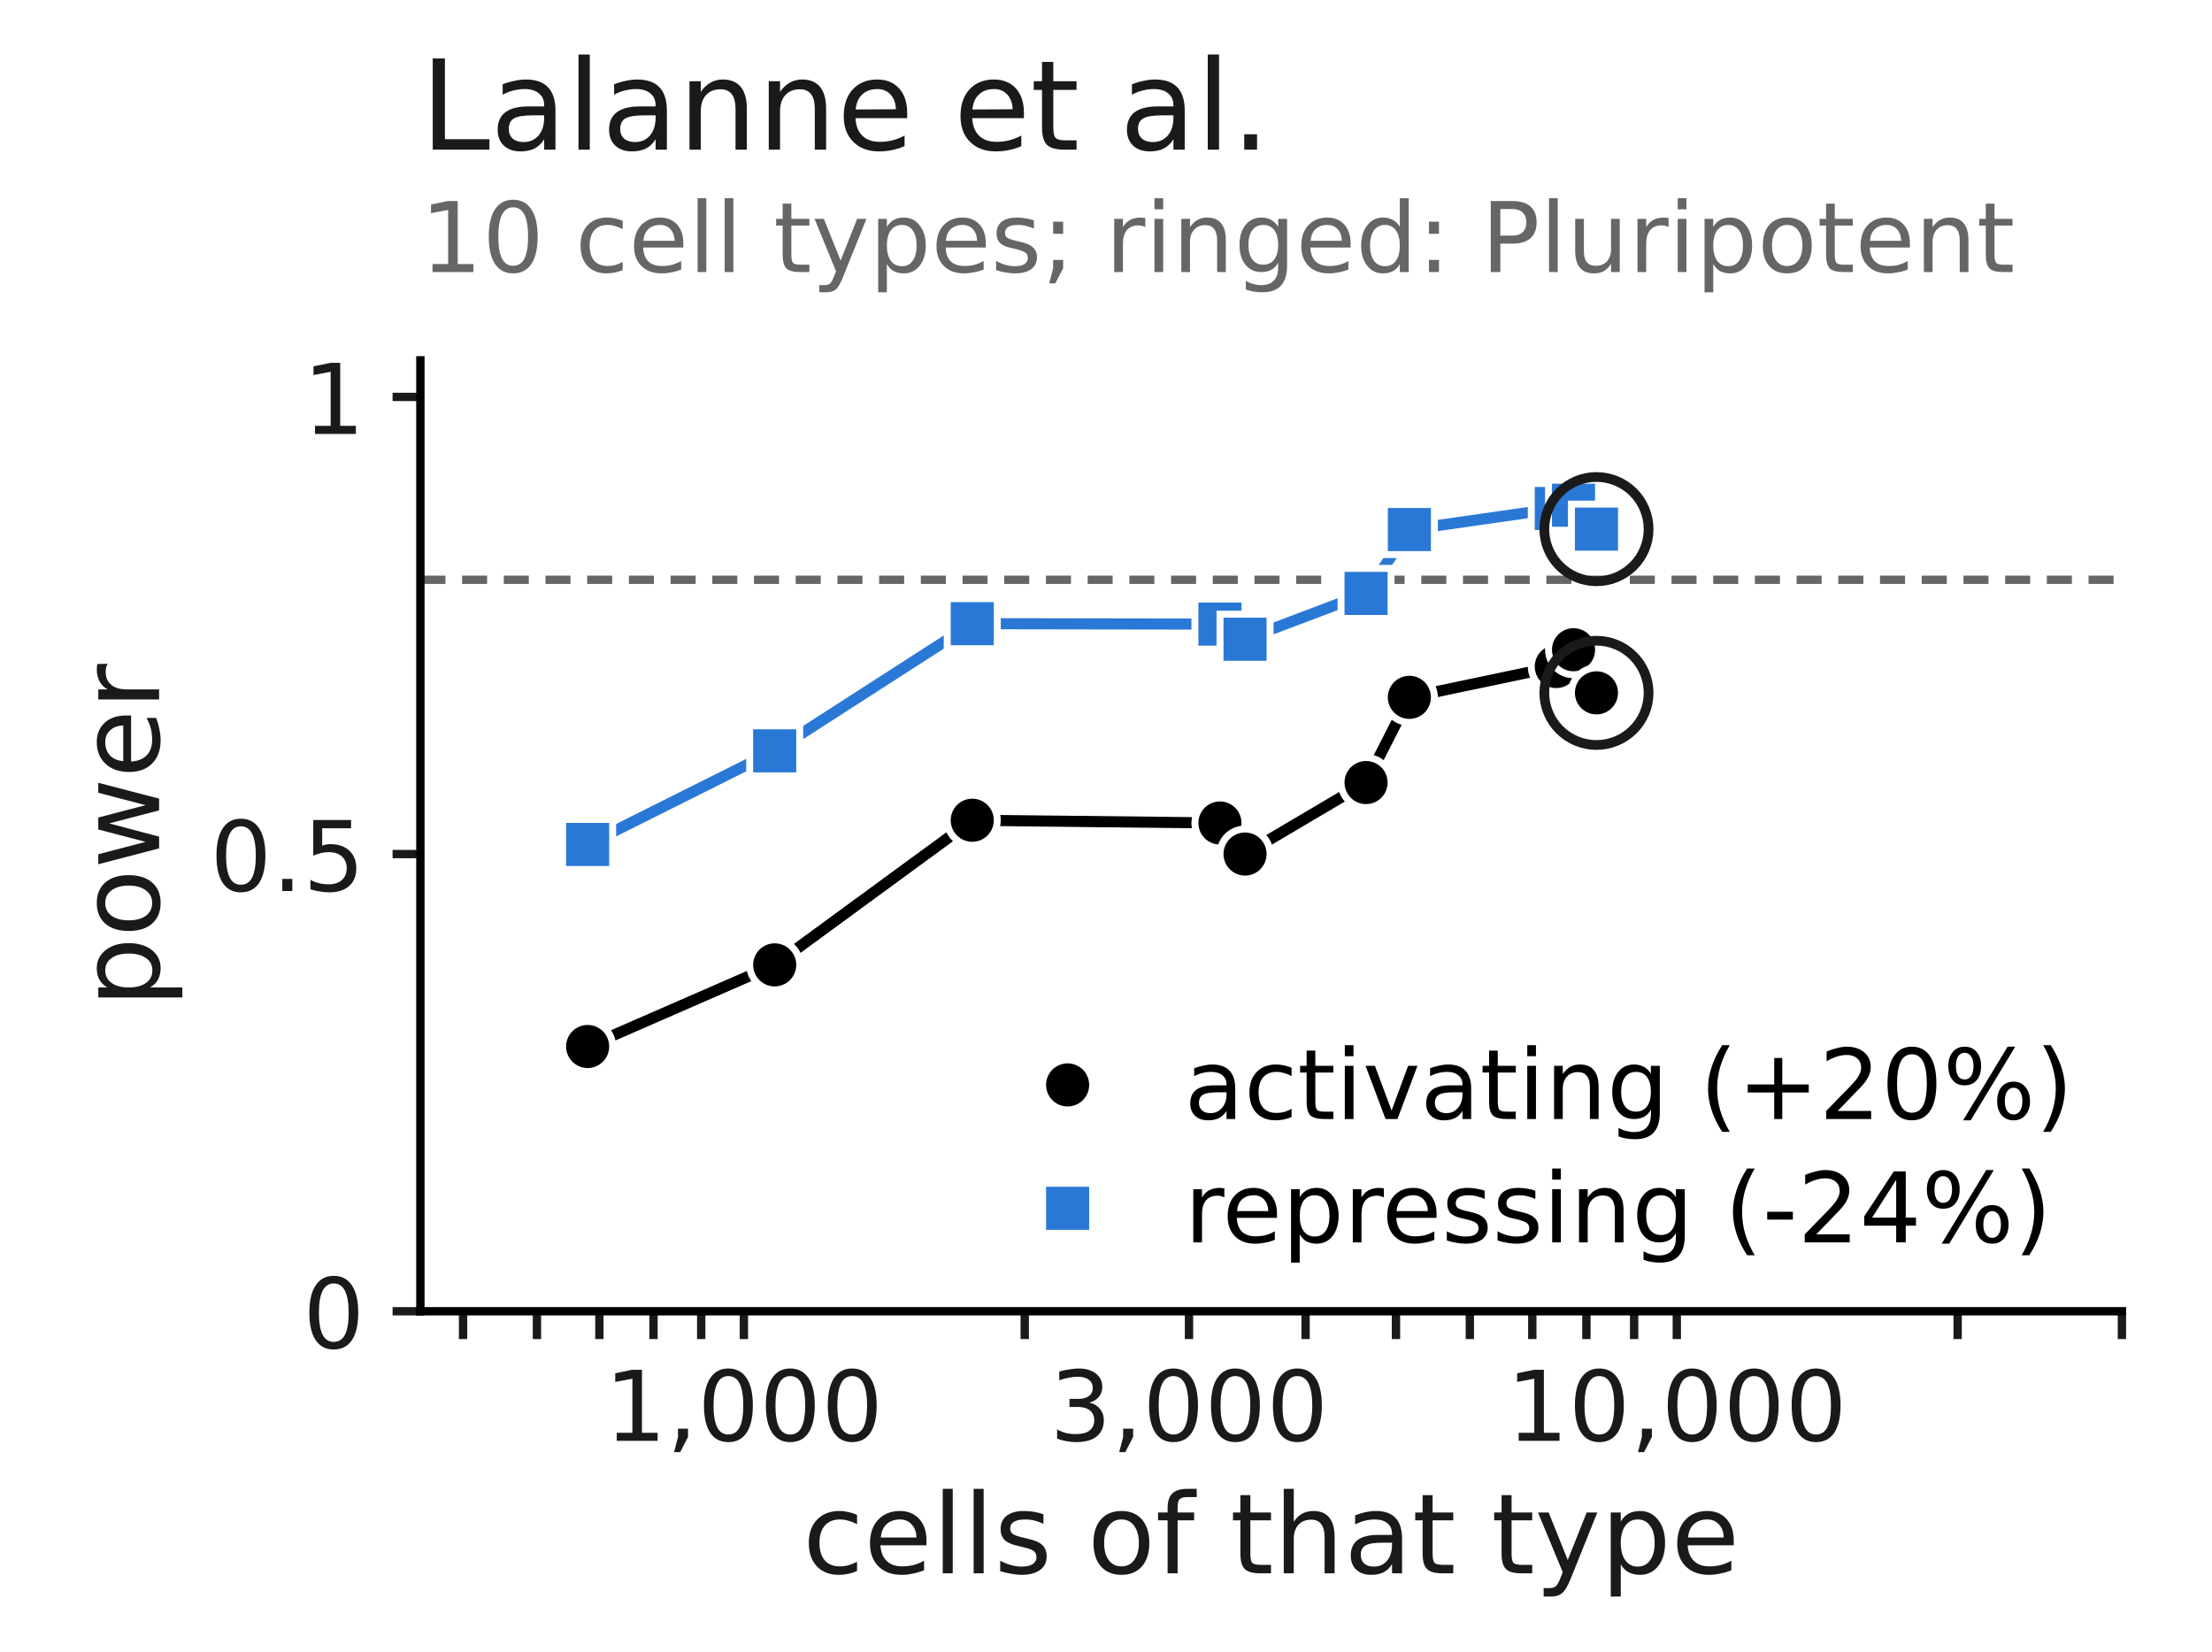
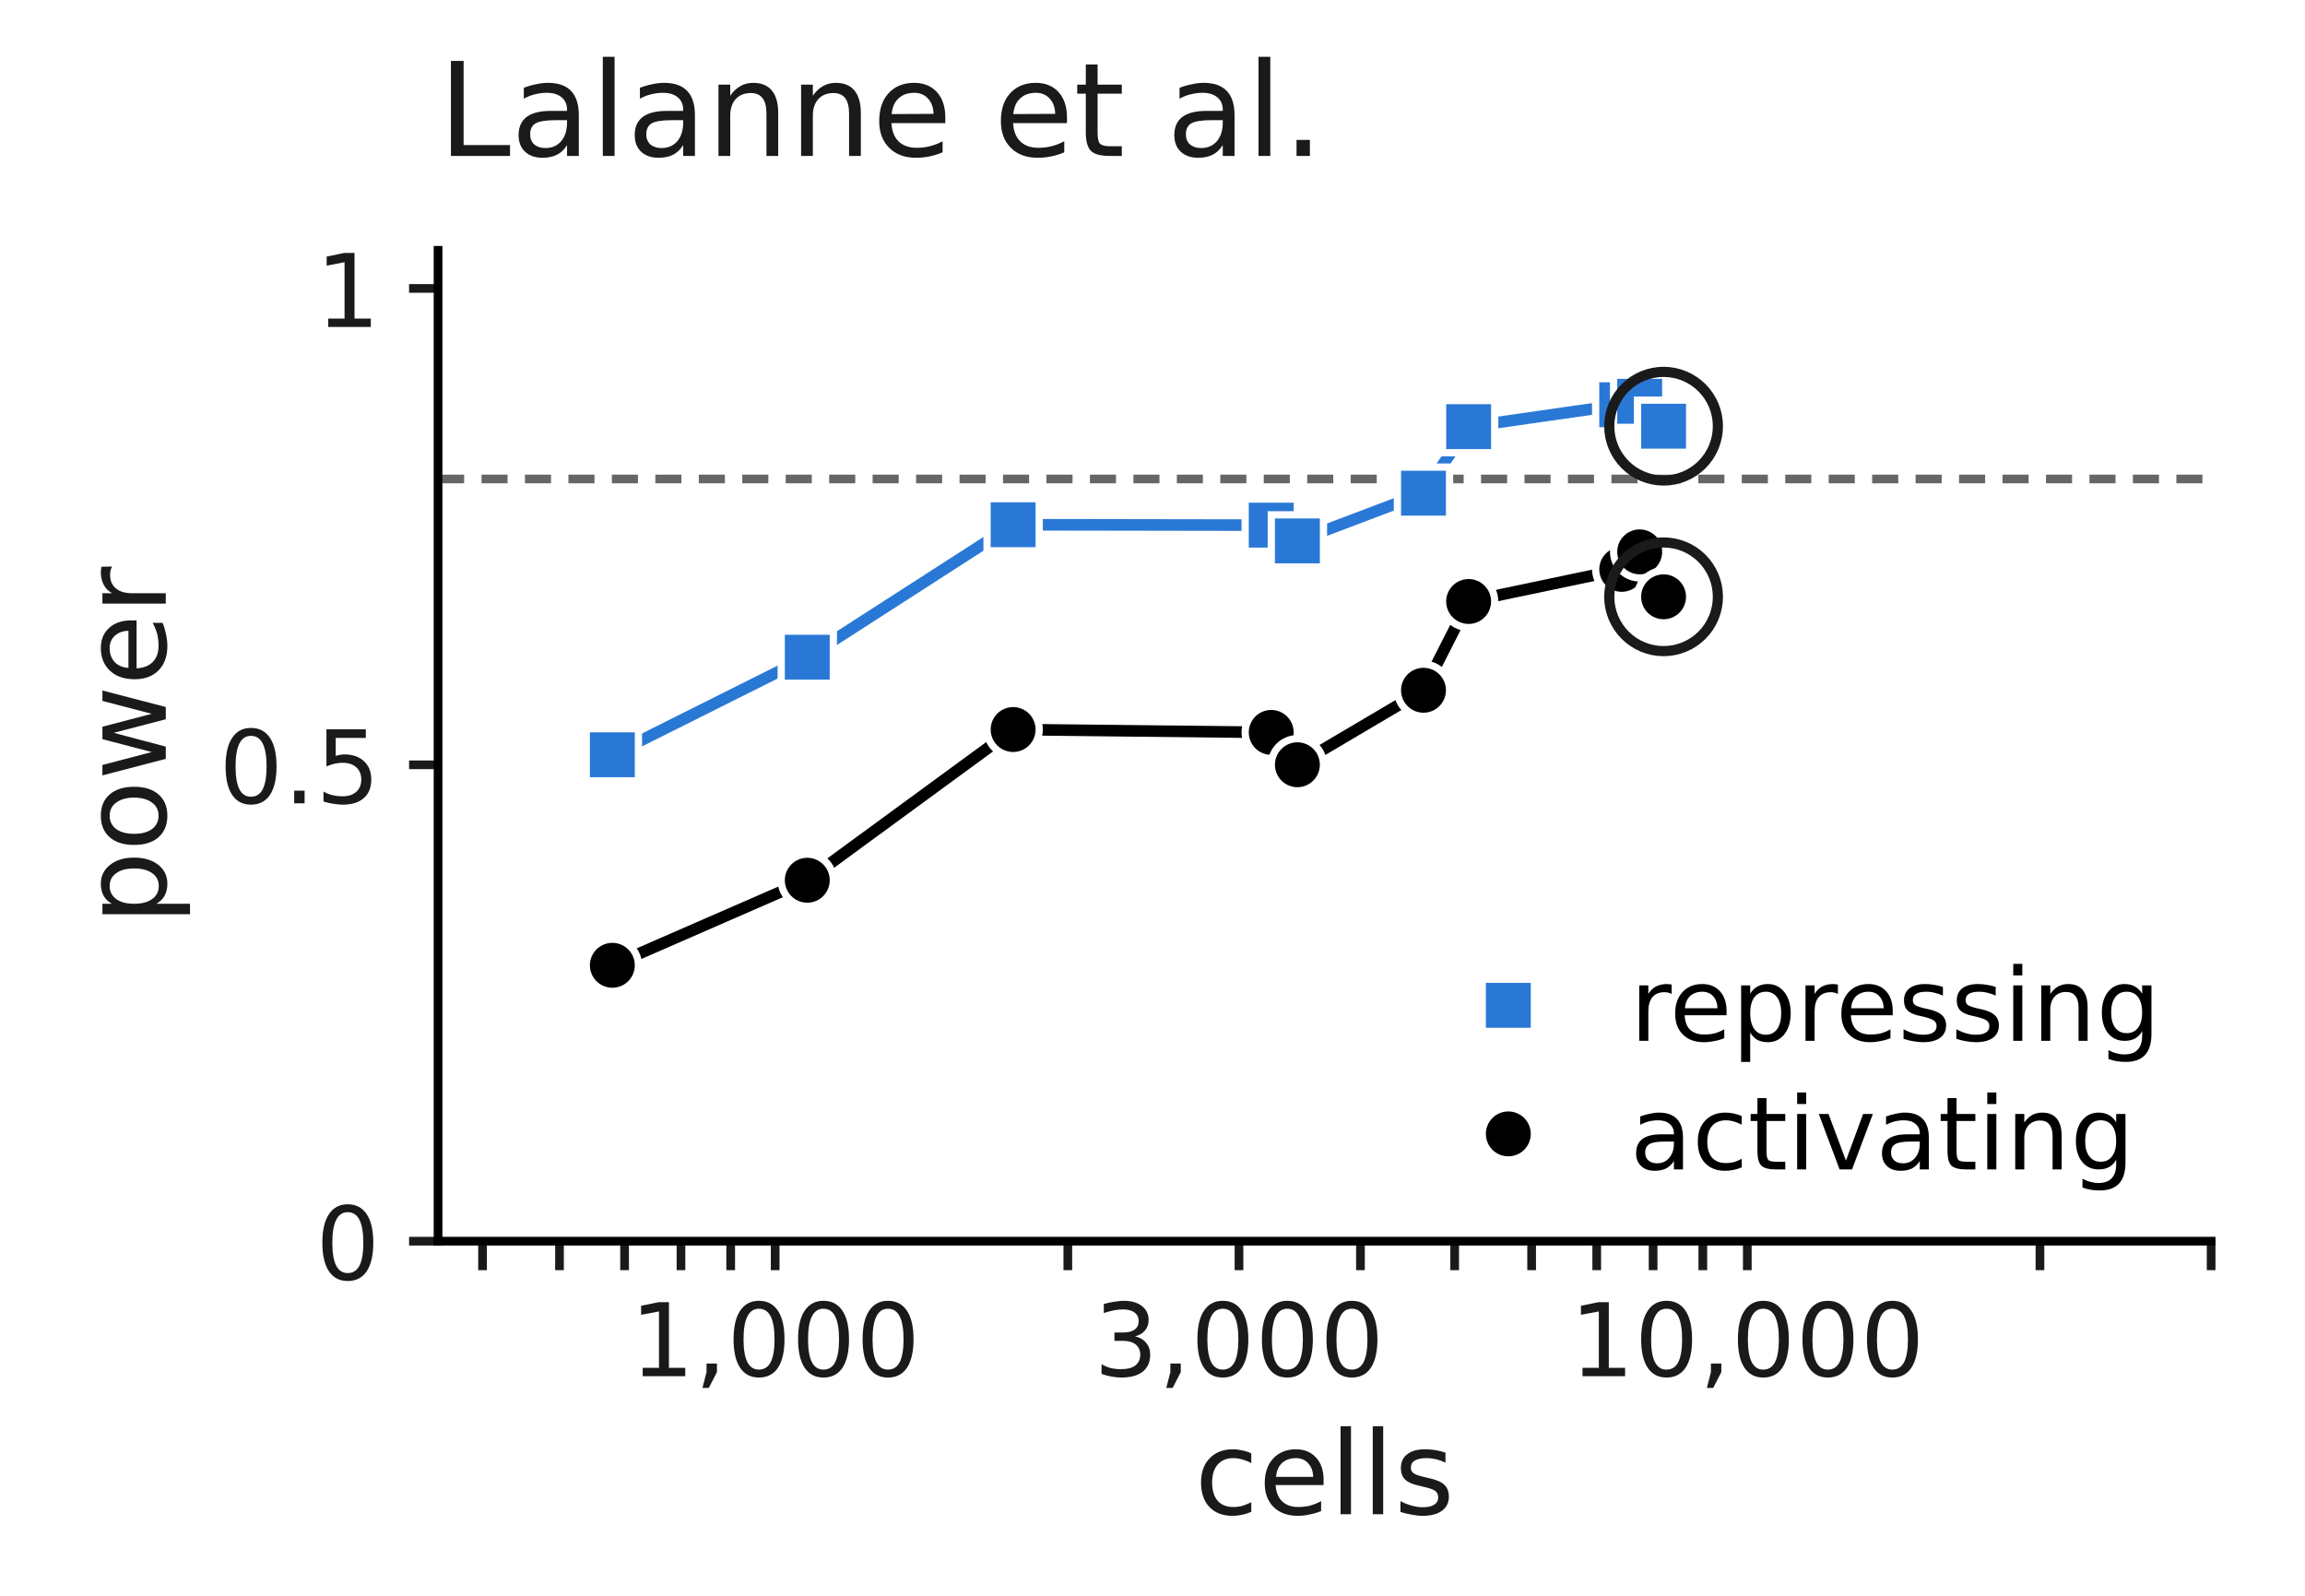
- <svg xmlns="http://www.w3.org/2000/svg" xmlns:xlink="http://www.w3.org/1999/xlink" width="159.12pt" height="118.8pt" viewBox="0 0 159.12 118.8" version="1.1">
+ <svg xmlns="http://www.w3.org/2000/svg" xmlns:xlink="http://www.w3.org/1999/xlink" width="159.12pt" height="110.16pt" viewBox="0 0 159.12 110.16" version="1.1">
  <defs>
    <style type="text/css">*{stroke-linejoin: round; stroke-linecap: butt}</style>
  </defs>
  <g id="figure_1">
    <g id="patch_1">
-       <path d="M 0 118.8  L 159.12 118.8  L 159.12 0  L 0 0  z " style="fill: #ffffff" />
+       <path d="M 0 110.16  L 159.12 110.16  L 159.12 0  L 0 0  z " style="fill: #ffffff" />
    </g>
    <g id="axes_1">
      <g id="patch_2">
-         <path d="M 30.24 94.32  L 152.64 94.32  L 152.64 25.92  L 30.24 25.92  z " style="fill: #ffffff" />
+         <path d="M 30.24 85.68  L 152.64 85.68  L 152.64 17.28  L 30.24 17.28  z " style="fill: #ffffff" />
      </g>
      <g id="line2d_1">
-         <path d="M 30.24 41.705  L 152.64 41.705  " clip-path="url(#pd87e7b476a)" style="fill: none; stroke-dasharray: 1.8,1.2; stroke-dashoffset: 0; stroke: #666666; stroke-width: 0.6" />
+         <path d="M 30.24 33.065  L 152.64 33.065  " clip-path="url(#pc7ad9fbf64)" style="fill: none; stroke-dasharray: 1.8,1.2; stroke-dashoffset: 0; stroke: #666666; stroke-width: 0.6" />
      </g>
      <g id="matplotlib.axis_1">
        <g id="xtick_1">
          <g id="line2d_2">
            <defs>
-               <path id="mf61a221e3a" d="M 0 0  L 0 2  " style="stroke: #1a1a1a; stroke-width: 0.6" />
+               <path id="m98e315e96c" d="M 0 0  L 0 2  " style="stroke: #1a1a1a; stroke-width: 0.6" />
            </defs>
            <g>
-               <use xlink:href="#mf61a221e3a" x="53.512" y="94.32" style="fill: #1a1a1a; stroke: #1a1a1a; stroke-width: 0.6" />
+               <use xlink:href="#m98e315e96c" x="53.512" y="85.68" style="fill: #1a1a1a; stroke: #1a1a1a; stroke-width: 0.6" />
            </g>
          </g>
          <g id="text_1">
-             <text style="font-size: 7px; font-family: 'DejaVu Sans', 'Bitstream Vera Sans', 'Computer Modern Sans Serif', 'Lucida Grande', 'Verdana', 'Geneva', 'Lucid', 'Arial', 'Helvetica', 'Avant Garde', sans-serif; text-anchor: middle; fill: #1a1a1a" x="53.512" y="103.639" transform="rotate(-0 53.51243 103.6389)">1,000</text>
+             <text style="font-size: 7px; font-family: 'DejaVu Sans', 'Bitstream Vera Sans', 'Computer Modern Sans Serif', 'Lucida Grande', 'Verdana', 'Geneva', 'Lucid', 'Arial', 'Helvetica', 'Avant Garde', sans-serif; text-anchor: middle; fill: #1a1a1a" x="53.512" y="94.999" transform="rotate(-0 53.51243 94.99891)">1,000</text>
          </g>
        </g>
        <g id="xtick_2">
          <g id="line2d_3">
            <g>
-               <use xlink:href="#mf61a221e3a" x="85.531" y="94.32" style="fill: #1a1a1a; stroke: #1a1a1a; stroke-width: 0.6" />
+               <use xlink:href="#m98e315e96c" x="85.531" y="85.68" style="fill: #1a1a1a; stroke: #1a1a1a; stroke-width: 0.6" />
            </g>
          </g>
          <g id="text_2">
-             <text style="font-size: 7px; font-family: 'DejaVu Sans', 'Bitstream Vera Sans', 'Computer Modern Sans Serif', 'Lucida Grande', 'Verdana', 'Geneva', 'Lucid', 'Arial', 'Helvetica', 'Avant Garde', sans-serif; text-anchor: middle; fill: #1a1a1a" x="85.531" y="103.639" transform="rotate(-0 85.53138 103.6389)">3,000</text>
+             <text style="font-size: 7px; font-family: 'DejaVu Sans', 'Bitstream Vera Sans', 'Computer Modern Sans Serif', 'Lucida Grande', 'Verdana', 'Geneva', 'Lucid', 'Arial', 'Helvetica', 'Avant Garde', sans-serif; text-anchor: middle; fill: #1a1a1a" x="85.531" y="94.999" transform="rotate(-0 85.53138 94.99891)">3,000</text>
          </g>
        </g>
        <g id="xtick_3">
          <g id="line2d_4">
            <g>
-               <use xlink:href="#mf61a221e3a" x="120.621" y="94.32" style="fill: #1a1a1a; stroke: #1a1a1a; stroke-width: 0.6" />
+               <use xlink:href="#m98e315e96c" x="120.621" y="85.68" style="fill: #1a1a1a; stroke: #1a1a1a; stroke-width: 0.6" />
            </g>
          </g>
          <g id="text_3">
-             <text style="font-size: 7px; font-family: 'DejaVu Sans', 'Bitstream Vera Sans', 'Computer Modern Sans Serif', 'Lucida Grande', 'Verdana', 'Geneva', 'Lucid', 'Arial', 'Helvetica', 'Avant Garde', sans-serif; text-anchor: middle; fill: #1a1a1a" x="120.621" y="103.639" transform="rotate(-0 120.6211 103.6389)">10,000</text>
+             <text style="font-size: 7px; font-family: 'DejaVu Sans', 'Bitstream Vera Sans', 'Computer Modern Sans Serif', 'Lucida Grande', 'Verdana', 'Geneva', 'Lucid', 'Arial', 'Helvetica', 'Avant Garde', sans-serif; text-anchor: middle; fill: #1a1a1a" x="120.621" y="94.999" transform="rotate(-0 120.6211 94.99891)">10,000</text>
          </g>
        </g>
        <g id="xtick_4">
          <g id="line2d_5">
            <g>
-               <use xlink:href="#mf61a221e3a" x="33.311" y="94.32" style="fill: #1a1a1a; stroke: #1a1a1a; stroke-width: 0.6" />
+               <use xlink:href="#m98e315e96c" x="33.311" y="85.68" style="fill: #1a1a1a; stroke: #1a1a1a; stroke-width: 0.6" />
            </g>
          </g>
        </g>
        <g id="xtick_5">
          <g id="line2d_6">
            <g>
-               <use xlink:href="#mf61a221e3a" x="38.624" y="94.32" style="fill: #1a1a1a; stroke: #1a1a1a; stroke-width: 0.6" />
+               <use xlink:href="#m98e315e96c" x="38.624" y="85.68" style="fill: #1a1a1a; stroke: #1a1a1a; stroke-width: 0.6" />
            </g>
          </g>
        </g>
        <g id="xtick_6">
          <g id="line2d_7">
            <g>
-               <use xlink:href="#mf61a221e3a" x="43.117" y="94.32" style="fill: #1a1a1a; stroke: #1a1a1a; stroke-width: 0.6" />
+               <use xlink:href="#m98e315e96c" x="43.117" y="85.68" style="fill: #1a1a1a; stroke: #1a1a1a; stroke-width: 0.6" />
            </g>
          </g>
        </g>
        <g id="xtick_7">
          <g id="line2d_8">
            <g>
-               <use xlink:href="#mf61a221e3a" x="47.009" y="94.32" style="fill: #1a1a1a; stroke: #1a1a1a; stroke-width: 0.6" />
+               <use xlink:href="#m98e315e96c" x="47.009" y="85.68" style="fill: #1a1a1a; stroke: #1a1a1a; stroke-width: 0.6" />
            </g>
          </g>
        </g>
        <g id="xtick_8">
          <g id="line2d_9">
            <g>
-               <use xlink:href="#mf61a221e3a" x="50.442" y="94.32" style="fill: #1a1a1a; stroke: #1a1a1a; stroke-width: 0.6" />
+               <use xlink:href="#m98e315e96c" x="50.442" y="85.68" style="fill: #1a1a1a; stroke: #1a1a1a; stroke-width: 0.6" />
            </g>
          </g>
        </g>
        <g id="xtick_9">
          <g id="line2d_10">
            <g>
-               <use xlink:href="#mf61a221e3a" x="73.714" y="94.32" style="fill: #1a1a1a; stroke: #1a1a1a; stroke-width: 0.6" />
+               <use xlink:href="#m98e315e96c" x="73.714" y="85.68" style="fill: #1a1a1a; stroke: #1a1a1a; stroke-width: 0.6" />
            </g>
          </g>
        </g>
        <g id="xtick_10">
          <g id="line2d_11">
            <g>
-               <use xlink:href="#mf61a221e3a" x="93.916" y="94.32" style="fill: #1a1a1a; stroke: #1a1a1a; stroke-width: 0.6" />
+               <use xlink:href="#m98e315e96c" x="93.916" y="85.68" style="fill: #1a1a1a; stroke: #1a1a1a; stroke-width: 0.6" />
            </g>
          </g>
        </g>
        <g id="xtick_11">
          <g id="line2d_12">
            <g>
-               <use xlink:href="#mf61a221e3a" x="100.419" y="94.32" style="fill: #1a1a1a; stroke: #1a1a1a; stroke-width: 0.6" />
+               <use xlink:href="#m98e315e96c" x="100.419" y="85.68" style="fill: #1a1a1a; stroke: #1a1a1a; stroke-width: 0.6" />
            </g>
          </g>
        </g>
        <g id="xtick_12">
          <g id="line2d_13">
            <g>
-               <use xlink:href="#mf61a221e3a" x="105.733" y="94.32" style="fill: #1a1a1a; stroke: #1a1a1a; stroke-width: 0.6" />
+               <use xlink:href="#m98e315e96c" x="105.733" y="85.68" style="fill: #1a1a1a; stroke: #1a1a1a; stroke-width: 0.6" />
            </g>
          </g>
        </g>
        <g id="xtick_13">
          <g id="line2d_14">
            <g>
-               <use xlink:href="#mf61a221e3a" x="110.226" y="94.32" style="fill: #1a1a1a; stroke: #1a1a1a; stroke-width: 0.6" />
+               <use xlink:href="#m98e315e96c" x="110.226" y="85.68" style="fill: #1a1a1a; stroke: #1a1a1a; stroke-width: 0.6" />
            </g>
          </g>
        </g>
        <g id="xtick_14">
          <g id="line2d_15">
            <g>
-               <use xlink:href="#mf61a221e3a" x="114.118" y="94.32" style="fill: #1a1a1a; stroke: #1a1a1a; stroke-width: 0.6" />
+               <use xlink:href="#m98e315e96c" x="114.118" y="85.68" style="fill: #1a1a1a; stroke: #1a1a1a; stroke-width: 0.6" />
            </g>
          </g>
        </g>
        <g id="xtick_15">
          <g id="line2d_16">
            <g>
-               <use xlink:href="#mf61a221e3a" x="117.55" y="94.32" style="fill: #1a1a1a; stroke: #1a1a1a; stroke-width: 0.6" />
+               <use xlink:href="#m98e315e96c" x="117.55" y="85.68" style="fill: #1a1a1a; stroke: #1a1a1a; stroke-width: 0.6" />
            </g>
          </g>
        </g>
        <g id="xtick_16">
          <g id="line2d_17">
            <g>
-               <use xlink:href="#mf61a221e3a" x="140.823" y="94.32" style="fill: #1a1a1a; stroke: #1a1a1a; stroke-width: 0.6" />
+               <use xlink:href="#m98e315e96c" x="140.823" y="85.68" style="fill: #1a1a1a; stroke: #1a1a1a; stroke-width: 0.6" />
            </g>
          </g>
        </g>
        <g id="xtick_17">
          <g id="line2d_18">
            <g>
-               <use xlink:href="#mf61a221e3a" x="152.64" y="94.32" style="fill: #1a1a1a; stroke: #1a1a1a; stroke-width: 0.6" />
+               <use xlink:href="#m98e315e96c" x="152.64" y="85.68" style="fill: #1a1a1a; stroke: #1a1a1a; stroke-width: 0.6" />
            </g>
          </g>
        </g>
        <g id="text_4">
-           <text style="font-size: 8px; font-family: 'DejaVu Sans', 'Bitstream Vera Sans', 'Computer Modern Sans Serif', 'Lucida Grande', 'Verdana', 'Geneva', 'Lucid', 'Arial', 'Helvetica', 'Avant Garde', sans-serif; text-anchor: middle; fill: #1a1a1a" x="91.44" y="113.173" transform="rotate(-0 91.44 113.1734)">cells of that type</text>
+           <text style="font-size: 8px; font-family: 'DejaVu Sans', 'Bitstream Vera Sans', 'Computer Modern Sans Serif', 'Lucida Grande', 'Verdana', 'Geneva', 'Lucid', 'Arial', 'Helvetica', 'Avant Garde', sans-serif; text-anchor: middle; fill: #1a1a1a" x="91.44" y="104.533" transform="rotate(-0 91.44 104.5334)">cells</text>
        </g>
      </g>
      <g id="matplotlib.axis_2">
        <g id="ytick_1">
          <g id="line2d_19">
            <defs>
-               <path id="m1ad7010658" d="M 0 0  L -2 0  " style="stroke: #1a1a1a; stroke-width: 0.6" />
+               <path id="m071380435d" d="M 0 0  L -2 0  " style="stroke: #1a1a1a; stroke-width: 0.6" />
            </defs>
            <g>
-               <use xlink:href="#m1ad7010658" x="30.24" y="94.32" style="fill: #1a1a1a; stroke: #1a1a1a; stroke-width: 0.6" />
+               <use xlink:href="#m071380435d" x="30.24" y="85.68" style="fill: #1a1a1a; stroke: #1a1a1a; stroke-width: 0.6" />
            </g>
          </g>
          <g id="text_5">
-             <text style="font-size: 7px; font-family: 'DejaVu Sans', 'Bitstream Vera Sans', 'Computer Modern Sans Serif', 'Lucida Grande', 'Verdana', 'Geneva', 'Lucid', 'Arial', 'Helvetica', 'Avant Garde', sans-serif; text-anchor: end; fill: #1a1a1a" x="26.24" y="96.979" transform="rotate(-0 26.24 96.97945)">0</text>
+             <text style="font-size: 7px; font-family: 'DejaVu Sans', 'Bitstream Vera Sans', 'Computer Modern Sans Serif', 'Lucida Grande', 'Verdana', 'Geneva', 'Lucid', 'Arial', 'Helvetica', 'Avant Garde', sans-serif; text-anchor: end; fill: #1a1a1a" x="26.24" y="88.339" transform="rotate(-0 26.24 88.33945)">0</text>
          </g>
        </g>
        <g id="ytick_2">
          <g id="line2d_20">
            <g>
-               <use xlink:href="#m1ad7010658" x="30.24" y="61.435" style="fill: #1a1a1a; stroke: #1a1a1a; stroke-width: 0.6" />
+               <use xlink:href="#m071380435d" x="30.24" y="52.795" style="fill: #1a1a1a; stroke: #1a1a1a; stroke-width: 0.6" />
            </g>
          </g>
          <g id="text_6">
-             <text style="font-size: 7px; font-family: 'DejaVu Sans', 'Bitstream Vera Sans', 'Computer Modern Sans Serif', 'Lucida Grande', 'Verdana', 'Geneva', 'Lucid', 'Arial', 'Helvetica', 'Avant Garde', sans-serif; text-anchor: end; fill: #1a1a1a" x="26.24" y="64.095" transform="rotate(-0 26.24 64.09484)">0.5</text>
+             <text style="font-size: 7px; font-family: 'DejaVu Sans', 'Bitstream Vera Sans', 'Computer Modern Sans Serif', 'Lucida Grande', 'Verdana', 'Geneva', 'Lucid', 'Arial', 'Helvetica', 'Avant Garde', sans-serif; text-anchor: end; fill: #1a1a1a" x="26.24" y="55.455" transform="rotate(-0 26.24 55.45484)">0.5</text>
          </g>
        </g>
        <g id="ytick_3">
          <g id="line2d_21">
            <g>
-               <use xlink:href="#m1ad7010658" x="30.24" y="28.551" style="fill: #1a1a1a; stroke: #1a1a1a; stroke-width: 0.6" />
+               <use xlink:href="#m071380435d" x="30.24" y="19.911" style="fill: #1a1a1a; stroke: #1a1a1a; stroke-width: 0.6" />
            </g>
          </g>
          <g id="text_7">
-             <text style="font-size: 7px; font-family: 'DejaVu Sans', 'Bitstream Vera Sans', 'Computer Modern Sans Serif', 'Lucida Grande', 'Verdana', 'Geneva', 'Lucid', 'Arial', 'Helvetica', 'Avant Garde', sans-serif; text-anchor: end; fill: #1a1a1a" x="26.24" y="31.21" transform="rotate(-0 26.24 31.21022)">1</text>
+             <text style="font-size: 7px; font-family: 'DejaVu Sans', 'Bitstream Vera Sans', 'Computer Modern Sans Serif', 'Lucida Grande', 'Verdana', 'Geneva', 'Lucid', 'Arial', 'Helvetica', 'Avant Garde', sans-serif; text-anchor: end; fill: #1a1a1a" x="26.24" y="22.57" transform="rotate(-0 26.24 22.57022)">1</text>
          </g>
        </g>
        <g id="text_8">
-           <text style="font-size: 8px; font-family: 'DejaVu Sans', 'Bitstream Vera Sans', 'Computer Modern Sans Serif', 'Lucida Grande', 'Verdana', 'Geneva', 'Lucid', 'Arial', 'Helvetica', 'Avant Garde', sans-serif; text-anchor: middle; fill: #1a1a1a" x="11.444" y="60.12" transform="rotate(-90 11.44406 60.12)">power</text>
+           <text style="font-size: 8px; font-family: 'DejaVu Sans', 'Bitstream Vera Sans', 'Computer Modern Sans Serif', 'Lucida Grande', 'Verdana', 'Geneva', 'Lucid', 'Arial', 'Helvetica', 'Avant Garde', sans-serif; text-anchor: middle; fill: #1a1a1a" x="11.444" y="51.48" transform="rotate(-90 11.44406 51.48)">power</text>
        </g>
      </g>
      <g id="line2d_22">
-         <path d="M 42.272 75.276  L 55.728 69.405  L 69.939 59.001  L 87.756 59.199  L 89.562 61.432  L 98.267 56.29  L 101.383 50.161  L 111.952 47.944  L 113.192 46.736  L 114.841 49.838  " clip-path="url(#pd87e7b476a)" style="fill: none; stroke: #000000; stroke-width: 0.8; stroke-linecap: square" />
+         <path d="M 42.272 66.636  L 55.728 60.765  L 69.939 50.361  L 87.756 50.559  L 89.562 52.792  L 98.267 47.65  L 101.383 41.521  L 111.952 39.304  L 113.192 38.096  L 114.841 41.198  " clip-path="url(#pc7ad9fbf64)" style="fill: none; stroke: #000000; stroke-width: 0.8; stroke-linecap: square" />
      </g>
      <g id="line2d_23">
-         <path d="M 42.272 60.743  L 55.728 54.009  L 69.939 44.863  L 87.756 44.892  L 89.562 45.98  L 98.267 42.685  L 101.383 38.092  L 111.952 36.579  L 113.192 36.342  L 114.841 38.061  " clip-path="url(#pd87e7b476a)" style="fill: none; stroke: #2a78d6; stroke-width: 0.8; stroke-linecap: square" />
+         <path d="M 42.272 52.103  L 55.728 45.369  L 69.939 36.223  L 87.756 36.252  L 89.562 37.34  L 98.267 34.045  L 101.383 29.452  L 111.952 27.939  L 113.192 27.702  L 114.841 29.421  " clip-path="url(#pc7ad9fbf64)" style="fill: none; stroke: #2a78d6; stroke-width: 0.8; stroke-linecap: square" />
      </g>
      <g id="patch_3">
-         <path d="M 30.24 94.32  L 30.24 25.92  " style="fill: none; stroke: #000000; stroke-width: 0.6; stroke-linejoin: miter; stroke-linecap: square" />
+         <path d="M 30.24 85.68  L 30.24 17.28  " style="fill: none; stroke: #000000; stroke-width: 0.6; stroke-linejoin: miter; stroke-linecap: square" />
      </g>
      <g id="patch_4">
-         <path d="M 30.24 94.32  L 152.64 94.32  " style="fill: none; stroke: #000000; stroke-width: 0.6; stroke-linejoin: miter; stroke-linecap: square" />
+         <path d="M 30.24 85.68  L 152.64 85.68  " style="fill: none; stroke: #000000; stroke-width: 0.6; stroke-linejoin: miter; stroke-linecap: square" />
      </g>
      <g id="line2d_24">
        <defs>
-           <path id="m0919c54ae0" d="M 0 1.8  C 0.477 1.8 0.935 1.61 1.273 1.273  C 1.61 0.935 1.8 0.477 1.8 0  C 1.8 -0.477 1.61 -0.935 1.273 -1.273  C 0.935 -1.61 0.477 -1.8 0 -1.8  C -0.477 -1.8 -0.935 -1.61 -1.273 -1.273  C -1.61 -0.935 -1.8 -0.477 -1.8 0  C -1.8 0.477 -1.61 0.935 -1.273 1.273  C -0.935 1.61 -0.477 1.8 0 1.8  z " style="stroke: #ffffff; stroke-width: 0.5" />
+           <path id="m6f5f42d02c" d="M 0 1.8  C 0.477 1.8 0.935 1.61 1.273 1.273  C 1.61 0.935 1.8 0.477 1.8 0  C 1.8 -0.477 1.61 -0.935 1.273 -1.273  C 0.935 -1.61 0.477 -1.8 0 -1.8  C -0.477 -1.8 -0.935 -1.61 -1.273 -1.273  C -1.61 -0.935 -1.8 -0.477 -1.8 0  C -1.8 0.477 -1.61 0.935 -1.273 1.273  C -0.935 1.61 -0.477 1.8 0 1.8  z " style="stroke: #ffffff; stroke-width: 0.5" />
        </defs>
-         <g clip-path="url(#pd87e7b476a)">
-           <use xlink:href="#m0919c54ae0" x="42.272" y="75.276" style="stroke: #ffffff; stroke-width: 0.5" />
-           <use xlink:href="#m0919c54ae0" x="55.728" y="69.405" style="stroke: #ffffff; stroke-width: 0.5" />
-           <use xlink:href="#m0919c54ae0" x="69.939" y="59.001" style="stroke: #ffffff; stroke-width: 0.5" />
-           <use xlink:href="#m0919c54ae0" x="87.756" y="59.199" style="stroke: #ffffff; stroke-width: 0.5" />
-           <use xlink:href="#m0919c54ae0" x="89.562" y="61.432" style="stroke: #ffffff; stroke-width: 0.5" />
-           <use xlink:href="#m0919c54ae0" x="98.267" y="56.29" style="stroke: #ffffff; stroke-width: 0.5" />
-           <use xlink:href="#m0919c54ae0" x="101.383" y="50.161" style="stroke: #ffffff; stroke-width: 0.5" />
-           <use xlink:href="#m0919c54ae0" x="111.952" y="47.944" style="stroke: #ffffff; stroke-width: 0.5" />
-           <use xlink:href="#m0919c54ae0" x="113.192" y="46.736" style="stroke: #ffffff; stroke-width: 0.5" />
-           <use xlink:href="#m0919c54ae0" x="114.841" y="49.838" style="stroke: #ffffff; stroke-width: 0.5" />
+         <g clip-path="url(#pc7ad9fbf64)">
+           <use xlink:href="#m6f5f42d02c" x="42.272" y="66.636" style="stroke: #ffffff; stroke-width: 0.5" />
+           <use xlink:href="#m6f5f42d02c" x="55.728" y="60.765" style="stroke: #ffffff; stroke-width: 0.5" />
+           <use xlink:href="#m6f5f42d02c" x="69.939" y="50.361" style="stroke: #ffffff; stroke-width: 0.5" />
+           <use xlink:href="#m6f5f42d02c" x="87.756" y="50.559" style="stroke: #ffffff; stroke-width: 0.5" />
+           <use xlink:href="#m6f5f42d02c" x="89.562" y="52.792" style="stroke: #ffffff; stroke-width: 0.5" />
+           <use xlink:href="#m6f5f42d02c" x="98.267" y="47.65" style="stroke: #ffffff; stroke-width: 0.5" />
+           <use xlink:href="#m6f5f42d02c" x="101.383" y="41.521" style="stroke: #ffffff; stroke-width: 0.5" />
+           <use xlink:href="#m6f5f42d02c" x="111.952" y="39.304" style="stroke: #ffffff; stroke-width: 0.5" />
+           <use xlink:href="#m6f5f42d02c" x="113.192" y="38.096" style="stroke: #ffffff; stroke-width: 0.5" />
+           <use xlink:href="#m6f5f42d02c" x="114.841" y="41.198" style="stroke: #ffffff; stroke-width: 0.5" />
        </g>
      </g>
      <g id="line2d_25">
        <defs>
-           <path id="mdf21f1125a" d="M -1.8 1.8  L 1.8 1.8  L 1.8 -1.8  L -1.8 -1.8  z " style="stroke: #ffffff; stroke-width: 0.5; stroke-linejoin: miter" />
+           <path id="ma5c39351c7" d="M -1.8 1.8  L 1.8 1.8  L 1.8 -1.8  L -1.8 -1.8  z " style="stroke: #ffffff; stroke-width: 0.5; stroke-linejoin: miter" />
        </defs>
-         <g clip-path="url(#pd87e7b476a)">
-           <use xlink:href="#mdf21f1125a" x="42.272" y="60.743" style="fill: #2a78d6; stroke: #ffffff; stroke-width: 0.5; stroke-linejoin: miter" />
-           <use xlink:href="#mdf21f1125a" x="55.728" y="54.009" style="fill: #2a78d6; stroke: #ffffff; stroke-width: 0.5; stroke-linejoin: miter" />
-           <use xlink:href="#mdf21f1125a" x="69.939" y="44.863" style="fill: #2a78d6; stroke: #ffffff; stroke-width: 0.5; stroke-linejoin: miter" />
-           <use xlink:href="#mdf21f1125a" x="87.756" y="44.892" style="fill: #2a78d6; stroke: #ffffff; stroke-width: 0.5; stroke-linejoin: miter" />
-           <use xlink:href="#mdf21f1125a" x="89.562" y="45.98" style="fill: #2a78d6; stroke: #ffffff; stroke-width: 0.5; stroke-linejoin: miter" />
-           <use xlink:href="#mdf21f1125a" x="98.267" y="42.685" style="fill: #2a78d6; stroke: #ffffff; stroke-width: 0.5; stroke-linejoin: miter" />
-           <use xlink:href="#mdf21f1125a" x="101.383" y="38.092" style="fill: #2a78d6; stroke: #ffffff; stroke-width: 0.5; stroke-linejoin: miter" />
-           <use xlink:href="#mdf21f1125a" x="111.952" y="36.579" style="fill: #2a78d6; stroke: #ffffff; stroke-width: 0.5; stroke-linejoin: miter" />
-           <use xlink:href="#mdf21f1125a" x="113.192" y="36.342" style="fill: #2a78d6; stroke: #ffffff; stroke-width: 0.5; stroke-linejoin: miter" />
-           <use xlink:href="#mdf21f1125a" x="114.841" y="38.061" style="fill: #2a78d6; stroke: #ffffff; stroke-width: 0.5; stroke-linejoin: miter" />
+         <g clip-path="url(#pc7ad9fbf64)">
+           <use xlink:href="#ma5c39351c7" x="42.272" y="52.103" style="fill: #2a78d6; stroke: #ffffff; stroke-width: 0.5; stroke-linejoin: miter" />
+           <use xlink:href="#ma5c39351c7" x="55.728" y="45.369" style="fill: #2a78d6; stroke: #ffffff; stroke-width: 0.5; stroke-linejoin: miter" />
+           <use xlink:href="#ma5c39351c7" x="69.939" y="36.223" style="fill: #2a78d6; stroke: #ffffff; stroke-width: 0.5; stroke-linejoin: miter" />
+           <use xlink:href="#ma5c39351c7" x="87.756" y="36.252" style="fill: #2a78d6; stroke: #ffffff; stroke-width: 0.5; stroke-linejoin: miter" />
+           <use xlink:href="#ma5c39351c7" x="89.562" y="37.34" style="fill: #2a78d6; stroke: #ffffff; stroke-width: 0.5; stroke-linejoin: miter" />
+           <use xlink:href="#ma5c39351c7" x="98.267" y="34.045" style="fill: #2a78d6; stroke: #ffffff; stroke-width: 0.5; stroke-linejoin: miter" />
+           <use xlink:href="#ma5c39351c7" x="101.383" y="29.452" style="fill: #2a78d6; stroke: #ffffff; stroke-width: 0.5; stroke-linejoin: miter" />
+           <use xlink:href="#ma5c39351c7" x="111.952" y="27.939" style="fill: #2a78d6; stroke: #ffffff; stroke-width: 0.5; stroke-linejoin: miter" />
+           <use xlink:href="#ma5c39351c7" x="113.192" y="27.702" style="fill: #2a78d6; stroke: #ffffff; stroke-width: 0.5; stroke-linejoin: miter" />
+           <use xlink:href="#ma5c39351c7" x="114.841" y="29.421" style="fill: #2a78d6; stroke: #ffffff; stroke-width: 0.5; stroke-linejoin: miter" />
        </g>
      </g>
      <g id="line2d_26">
        <defs>
-           <path id="mb1220e1feb" d="M 0 3.75  C 0.995 3.75 1.948 3.355 2.652 2.652  C 3.355 1.948 3.75 0.995 3.75 0  C 3.75 -0.995 3.355 -1.948 2.652 -2.652  C 1.948 -3.355 0.995 -3.75 0 -3.75  C -0.995 -3.75 -1.948 -3.355 -2.652 -2.652  C -3.355 -1.948 -3.75 -0.995 -3.75 0  C -3.75 0.995 -3.355 1.948 -2.652 2.652  C -1.948 3.355 -0.995 3.75 0 3.75  z " style="stroke: #1a1a1a; stroke-width: 0.7" />
+           <path id="m181d3db489" d="M 0 3.75  C 0.995 3.75 1.948 3.355 2.652 2.652  C 3.355 1.948 3.75 0.995 3.75 0  C 3.75 -0.995 3.355 -1.948 2.652 -2.652  C 1.948 -3.355 0.995 -3.75 0 -3.75  C -0.995 -3.75 -1.948 -3.355 -2.652 -2.652  C -3.355 -1.948 -3.75 -0.995 -3.75 0  C -3.75 0.995 -3.355 1.948 -2.652 2.652  C -1.948 3.355 -0.995 3.75 0 3.75  z " style="stroke: #1a1a1a; stroke-width: 0.7" />
        </defs>
-         <g clip-path="url(#pd87e7b476a)">
-           <use xlink:href="#mb1220e1feb" x="114.841" y="49.838" style="fill-opacity: 0; stroke: #1a1a1a; stroke-width: 0.7" />
+         <g clip-path="url(#pc7ad9fbf64)">
+           <use xlink:href="#m181d3db489" x="114.841" y="41.198" style="fill-opacity: 0; stroke: #1a1a1a; stroke-width: 0.7" />
        </g>
      </g>
      <g id="line2d_27">
-         <g clip-path="url(#pd87e7b476a)">
-           <use xlink:href="#mb1220e1feb" x="114.841" y="38.061" style="fill-opacity: 0; stroke: #1a1a1a; stroke-width: 0.7" />
+         <g clip-path="url(#pc7ad9fbf64)">
+           <use xlink:href="#m181d3db489" x="114.841" y="29.421" style="fill-opacity: 0; stroke: #1a1a1a; stroke-width: 0.7" />
        </g>
      </g>
      <g id="legend_1">
        <g id="line2d_28">
          <g>
-             <use xlink:href="#m0919c54ae0" x="76.799" y="78.04" style="stroke: #ffffff; stroke-width: 0.5" />
+             <use xlink:href="#ma5c39351c7" x="104.123" y="69.4" style="fill: #2a78d6; stroke: #ffffff; stroke-width: 0.5; stroke-linejoin: miter" />
          </g>
        </g>
        <g id="text_9">
-           <text style="font-size: 7px; font-family: 'DejaVu Sans', 'Bitstream Vera Sans', 'Computer Modern Sans Serif', 'Lucida Grande', 'Verdana', 'Geneva', 'Lucid', 'Arial', 'Helvetica', 'Avant Garde', sans-serif; text-anchor: start" x="85.199" y="80.49" transform="rotate(-0 85.19938 80.48953)">activating (+20%)</text>
+           <text style="font-size: 7px; font-family: 'DejaVu Sans', 'Bitstream Vera Sans', 'Computer Modern Sans Serif', 'Lucida Grande', 'Verdana', 'Geneva', 'Lucid', 'Arial', 'Helvetica', 'Avant Garde', sans-serif; text-anchor: start" x="112.523" y="71.85" transform="rotate(-0 112.5234 71.84953)">repressing</text>
        </g>
        <g id="line2d_29">
          <g>
-             <use xlink:href="#mdf21f1125a" x="76.799" y="86.914" style="fill: #2a78d6; stroke: #ffffff; stroke-width: 0.5; stroke-linejoin: miter" />
+             <use xlink:href="#m6f5f42d02c" x="104.123" y="78.274" style="stroke: #ffffff; stroke-width: 0.5" />
          </g>
        </g>
        <g id="text_10">
-           <text style="font-size: 7px; font-family: 'DejaVu Sans', 'Bitstream Vera Sans', 'Computer Modern Sans Serif', 'Lucida Grande', 'Verdana', 'Geneva', 'Lucid', 'Arial', 'Helvetica', 'Avant Garde', sans-serif; text-anchor: start" x="85.199" y="89.364" transform="rotate(-0 85.19938 89.36422)">repressing (-24%)</text>
+           <text style="font-size: 7px; font-family: 'DejaVu Sans', 'Bitstream Vera Sans', 'Computer Modern Sans Serif', 'Lucida Grande', 'Verdana', 'Geneva', 'Lucid', 'Arial', 'Helvetica', 'Avant Garde', sans-serif; text-anchor: start" x="112.523" y="80.724" transform="rotate(-0 112.5234 80.72422)">activating</text>
        </g>
      </g>
    </g>
    <g id="text_11">
      <text style="font-size: 9px; font-family: 'DejaVu Sans', 'Bitstream Vera Sans', 'Computer Modern Sans Serif', 'Lucida Grande', 'Verdana', 'Geneva', 'Lucid', 'Arial', 'Helvetica', 'Avant Garde', sans-serif; text-anchor: start; fill: #1a1a1a" x="30.24" y="10.763" transform="rotate(-0 30.24 10.76344)">Lalanne et al.</text>
    </g>
-     <g id="text_12">
-       <text style="font-size: 7px; font-family: 'DejaVu Sans', 'Bitstream Vera Sans', 'Computer Modern Sans Serif', 'Lucida Grande', 'Verdana', 'Geneva', 'Lucid', 'Arial', 'Helvetica', 'Avant Garde', sans-serif; text-anchor: start; fill: #666666" x="30.24" y="19.572" transform="rotate(-0 30.24 19.57156)">10 cell types; ringed: Pluripotent</text>
-     </g>
  </g>
  <defs>
-     <clipPath id="pd87e7b476a">
-       <rect x="30.24" y="25.92" width="122.4" height="68.4" />
+     <clipPath id="pc7ad9fbf64">
+       <rect x="30.24" y="17.28" width="122.4" height="68.4" />
    </clipPath>
  </defs>
</svg>
